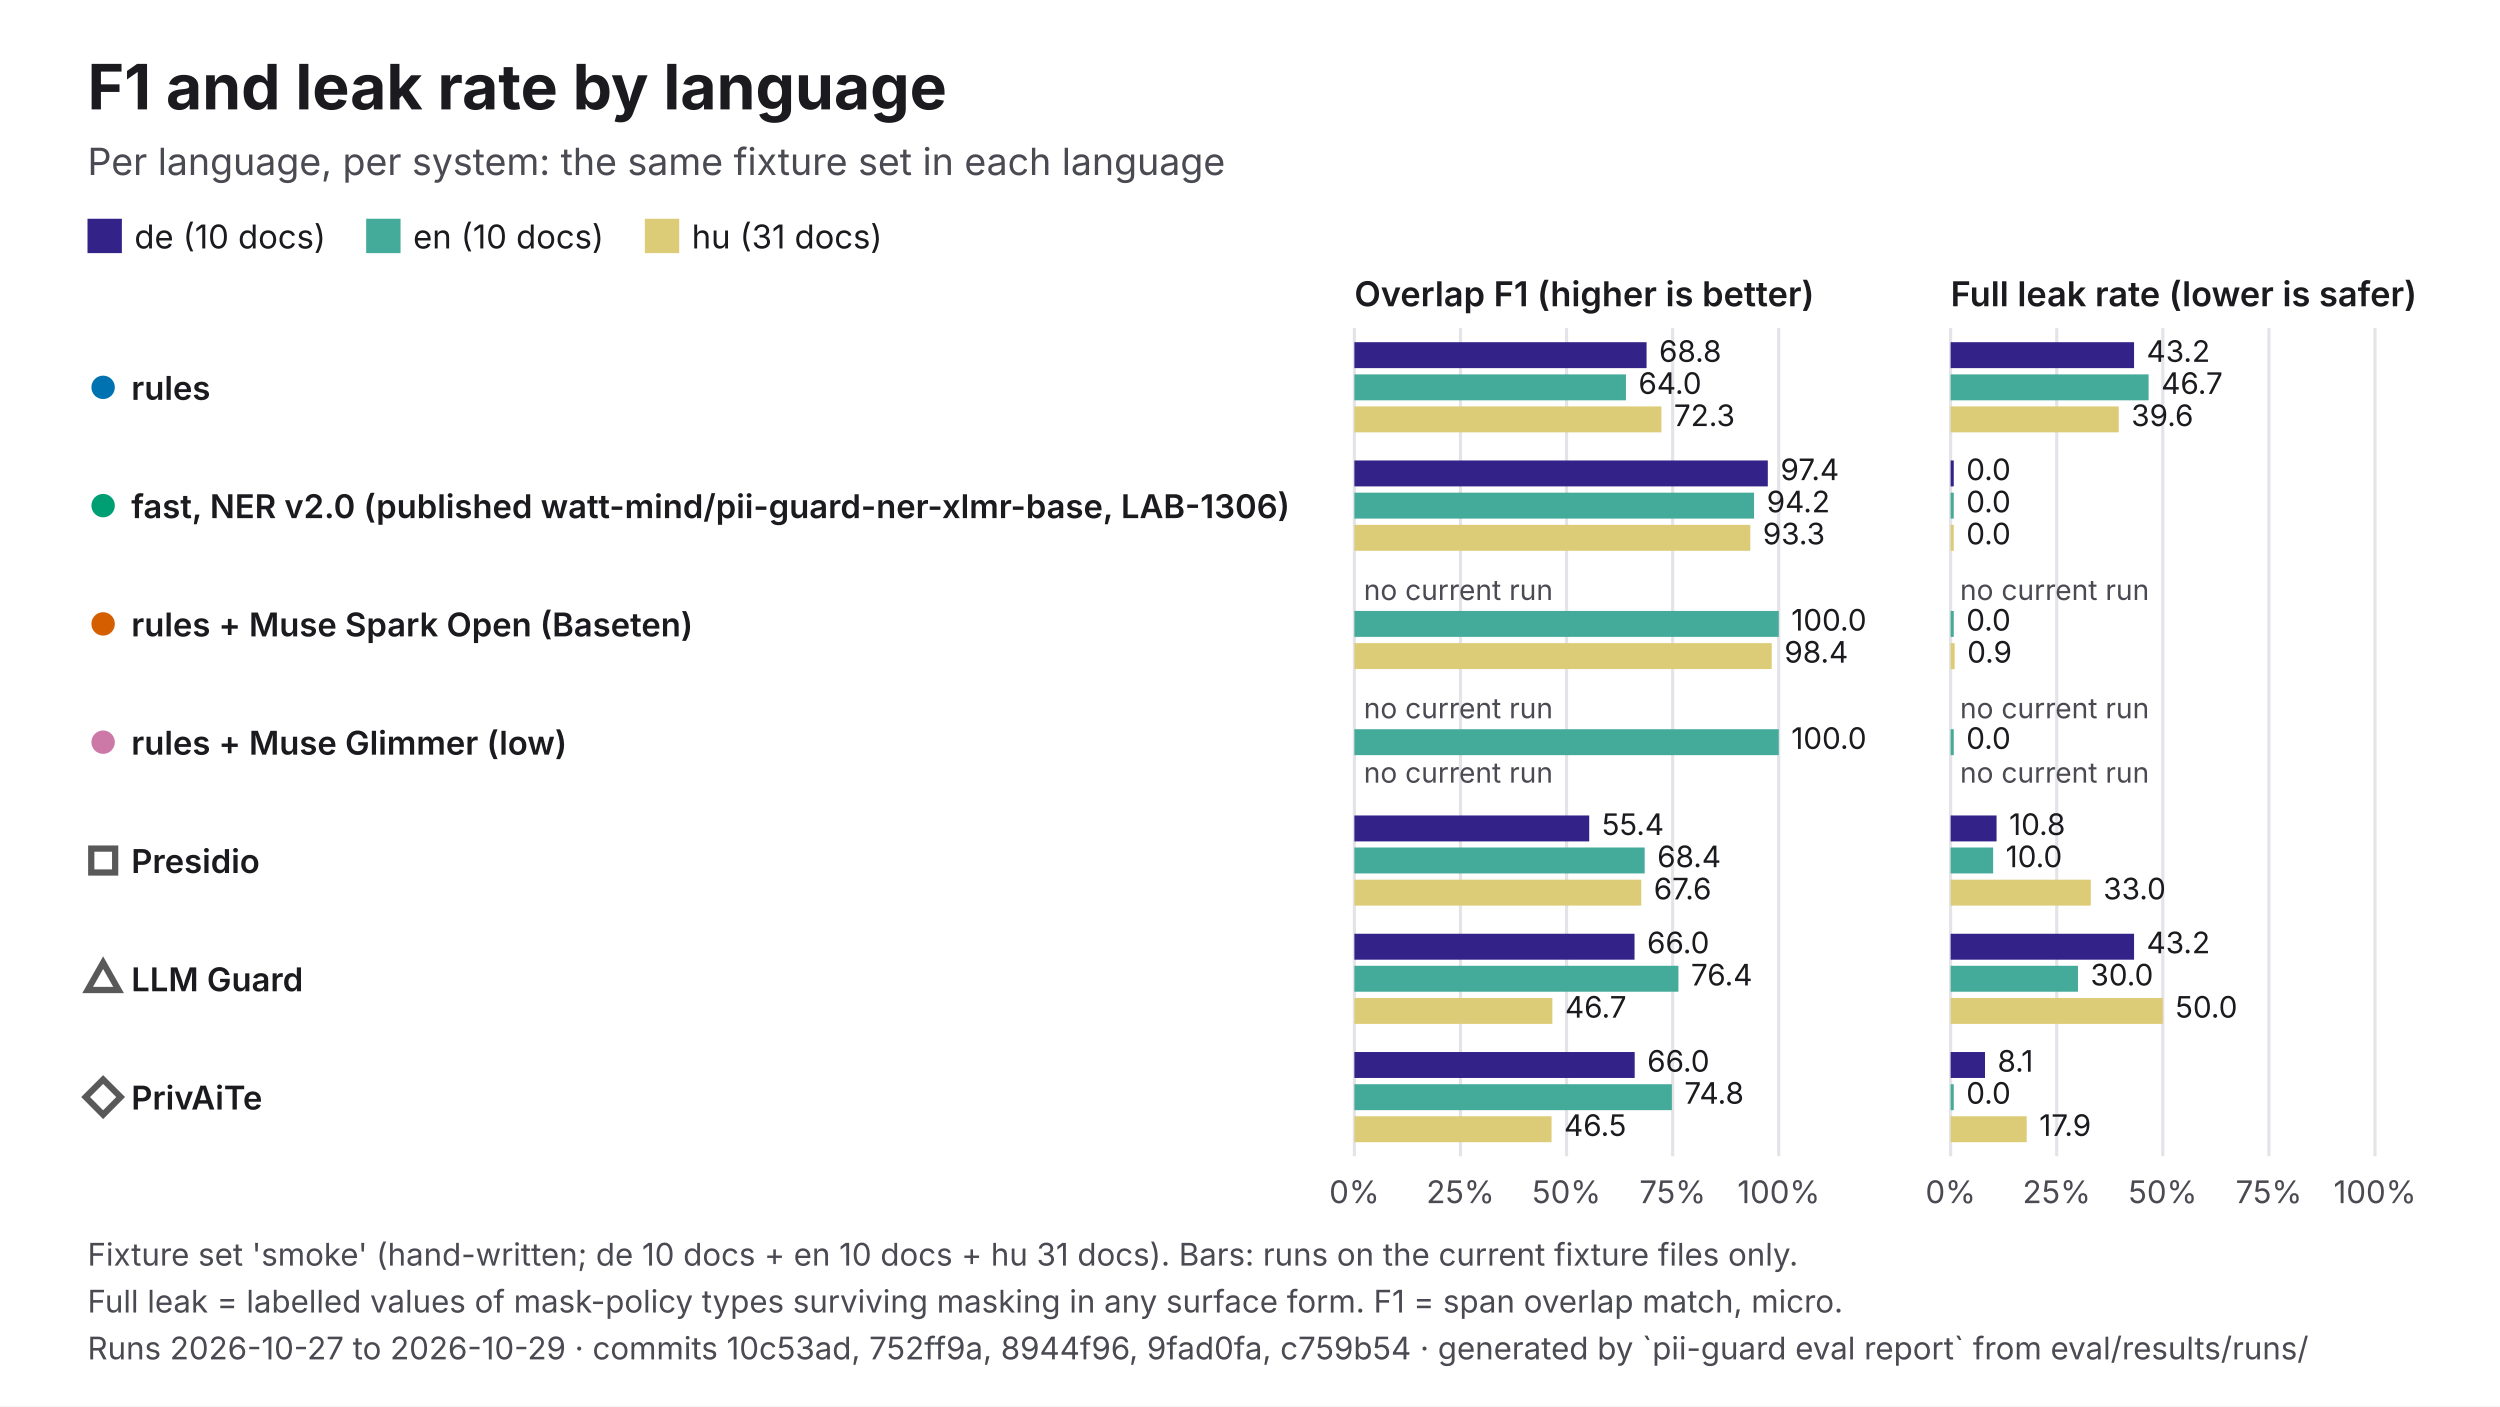
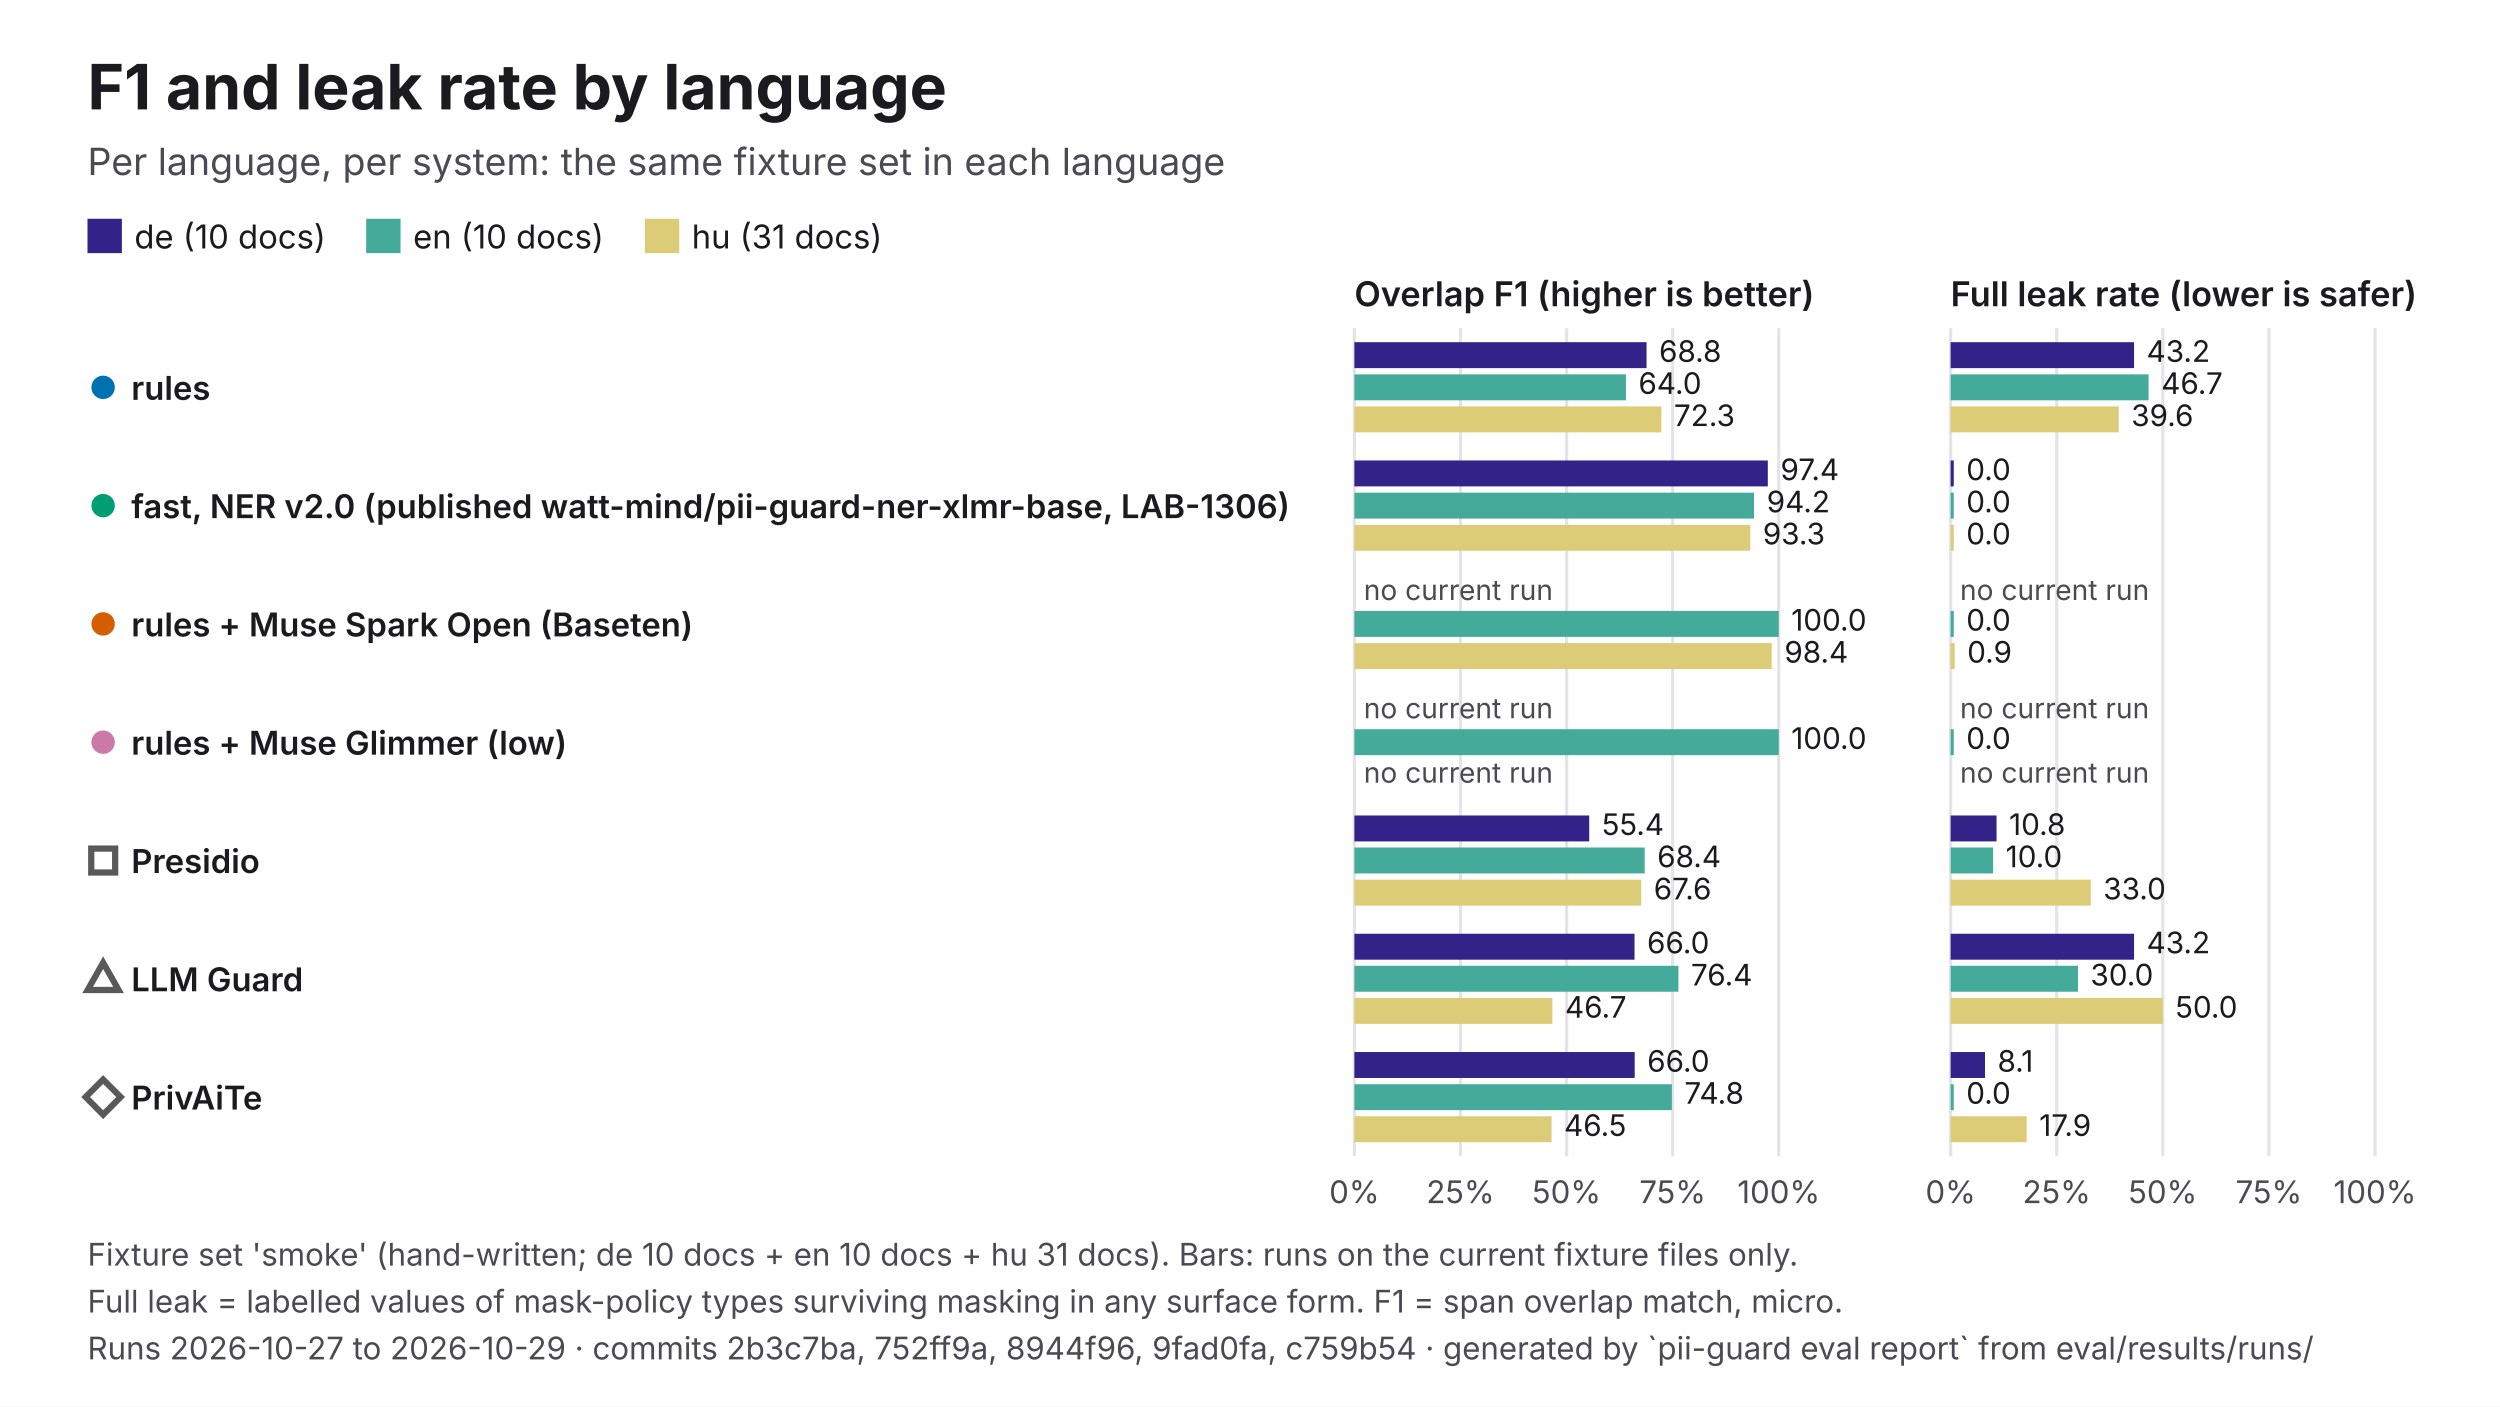
<svg xmlns="http://www.w3.org/2000/svg" viewBox="0 0 1600 900" width="1600" height="900" role="img" aria-labelledby="t d" font-family="Inter, 'Helvetica Neue', Helvetica, Arial, sans-serif">
  <rect width="1600" height="900" fill="#FFFFFF" />
  <text x="56" y="70" font-size="40" fill="#1B1B1F" font-weight="700">F1 and leak rate by language</text>
  <text x="56" y="112" font-size="24" fill="#4A4A52">Per language, per system: the same fixture set in each language</text>
  <rect x="56" y="140" width="22" height="22" fill="#332288" />
  <text x="86" y="159" font-size="21" fill="#1B1B1F">de (10 docs)</text>
  <rect x="234.35" y="140" width="22" height="22" fill="#44AA99" />
  <text x="264.4" y="159" font-size="21" fill="#1B1B1F">en (10 docs)</text>
  <rect x="412.7" y="140" width="22" height="22" fill="#DDCC77" />
  <text x="442.7" y="159" font-size="21" fill="#1B1B1F">hu (31 docs)</text>
  <text x="866.8" y="196" font-size="22" fill="#1B1B1F" font-weight="600">Overlap F1 (higher is better)</text>
  <line x1="866.8" y1="210" x2="866.8" y2="740" stroke="#E3E3E8" stroke-width="2" />
  <text x="866.8" y="770" font-size="20" fill="#4A4A52" text-anchor="middle">0%</text>
  <line x1="934.7" y1="210" x2="934.7" y2="740" stroke="#E3E3E8" stroke-width="2" />
  <text x="934.7" y="770" font-size="20" fill="#4A4A52" text-anchor="middle">25%</text>
  <line x1="1002.6" y1="210" x2="1002.6" y2="740" stroke="#E3E3E8" stroke-width="2" />
  <text x="1002.6" y="770" font-size="20" fill="#4A4A52" text-anchor="middle">50%</text>
  <line x1="1070.5" y1="210" x2="1070.5" y2="740" stroke="#E3E3E8" stroke-width="2" />
  <text x="1070.5" y="770" font-size="20" fill="#4A4A52" text-anchor="middle">75%</text>
  <line x1="1138.4" y1="210" x2="1138.4" y2="740" stroke="#E3E3E8" stroke-width="2" />
  <text x="1138.4" y="770" font-size="20" fill="#4A4A52" text-anchor="middle">100%</text>
  <text x="1248.4" y="196" font-size="22" fill="#1B1B1F" font-weight="600">Full leak rate (lower is safer)</text>
  <line x1="1248.4" y1="210" x2="1248.4" y2="740" stroke="#E3E3E8" stroke-width="2" />
  <text x="1248.4" y="770" font-size="20" fill="#4A4A52" text-anchor="middle">0%</text>
  <line x1="1316.3" y1="210" x2="1316.3" y2="740" stroke="#E3E3E8" stroke-width="2" />
  <text x="1316.3" y="770" font-size="20" fill="#4A4A52" text-anchor="middle">25%</text>
  <line x1="1384.2" y1="210" x2="1384.2" y2="740" stroke="#E3E3E8" stroke-width="2" />
  <text x="1384.2" y="770" font-size="20" fill="#4A4A52" text-anchor="middle">50%</text>
  <line x1="1452.1" y1="210" x2="1452.1" y2="740" stroke="#E3E3E8" stroke-width="2" />
  <text x="1452.1" y="770" font-size="20" fill="#4A4A52" text-anchor="middle">75%</text>
  <line x1="1520" y1="210" x2="1520" y2="740" stroke="#E3E3E8" stroke-width="2" />
  <text x="1520" y="770" font-size="20" fill="#4A4A52" text-anchor="middle">100%</text>
  <circle cx="66" cy="247.9" r="9" fill="#0072B2" stroke="#FFFFFF" stroke-width="3" />
  <text x="84" y="255.9" font-size="21" fill="#1B1B1F" font-weight="600">rules</text>
  <rect x="866.8" y="219" width="187" height="16.6" fill="#332288" />
  <text x="1061.8" y="231.6" font-size="19" fill="#1B1B1F">68.8</text>
  <rect x="1248.4" y="219" width="117.4" height="16.6" fill="#332288" />
  <text x="1373.8" y="231.6" font-size="19" fill="#1B1B1F">43.2</text>
  <rect x="866.8" y="239.6" width="173.8" height="16.6" fill="#44AA99" />
  <text x="1048.6" y="252.1" font-size="19" fill="#1B1B1F">64.0</text>
  <rect x="1248.4" y="239.6" width="126.7" height="16.6" fill="#44AA99" />
  <text x="1383.2" y="252.1" font-size="19" fill="#1B1B1F">46.7</text>
  <rect x="866.8" y="260.1" width="196.5" height="16.6" fill="#DDCC77" />
  <text x="1071.3" y="272.7" font-size="19" fill="#1B1B1F">72.3</text>
  <rect x="1248.4" y="260.1" width="107.6" height="16.6" fill="#DDCC77" />
  <text x="1364" y="272.7" font-size="19" fill="#1B1B1F">39.6</text>
  <circle cx="66" cy="323.6" r="9" fill="#009E73" stroke="#FFFFFF" stroke-width="3" />
  <text x="84" y="331.6" font-size="21" fill="#1B1B1F" font-weight="600">fast, NER v2.0 (published watt-mind/pii-guard-ner-xlmr-base, LAB-1306)</text>
  <rect x="866.8" y="294.7" width="264.6" height="16.6" fill="#332288" />
  <text x="1139.5" y="307.3" font-size="19" fill="#1B1B1F">97.4</text>
  <rect x="1248.4" y="294.7" width="2" height="16.6" fill="#332288" />
  <text x="1258.4" y="307.3" font-size="19" fill="#1B1B1F">0.0</text>
  <rect x="866.8" y="315.3" width="255.8" height="16.6" fill="#44AA99" />
  <text x="1130.7" y="327.9" font-size="19" fill="#1B1B1F">94.2</text>
  <rect x="1248.4" y="315.3" width="2" height="16.6" fill="#44AA99" />
  <text x="1258.4" y="327.9" font-size="19" fill="#1B1B1F">0.0</text>
  <rect x="866.8" y="335.9" width="253.4" height="16.6" fill="#DDCC77" />
  <text x="1128.2" y="348.4" font-size="19" fill="#1B1B1F">93.3</text>
  <rect x="1248.4" y="335.9" width="2" height="16.6" fill="#DDCC77" />
  <text x="1258.4" y="348.4" font-size="19" fill="#1B1B1F">0.0</text>
  <circle cx="66" cy="399.3" r="9" fill="#D55E00" stroke="#FFFFFF" stroke-width="3" />
  <text x="84" y="407.3" font-size="21" fill="#1B1B1F" font-weight="600">rules + Muse Spark Open (Baseten)</text>
  <text x="872.8" y="384" font-size="18" fill="#4A4A52">no current run</text>
  <text x="1254.4" y="384" font-size="18" fill="#4A4A52">no current run</text>
  <rect x="866.8" y="391" width="271.6" height="16.6" fill="#44AA99" />
  <text x="1146.4" y="403.6" font-size="19" fill="#1B1B1F">100.0</text>
  <rect x="1248.4" y="391" width="2" height="16.6" fill="#44AA99" />
  <text x="1258.4" y="403.6" font-size="19" fill="#1B1B1F">0.0</text>
  <rect x="866.8" y="411.6" width="267.1" height="16.6" fill="#DDCC77" />
  <text x="1142" y="424.1" font-size="19" fill="#1B1B1F">98.4</text>
  <rect x="1248.4" y="411.6" width="2.6" height="16.6" fill="#DDCC77" />
  <text x="1259" y="424.1" font-size="19" fill="#1B1B1F">0.9</text>
  <circle cx="66" cy="475" r="9" fill="#CC79A7" stroke="#FFFFFF" stroke-width="3" />
  <text x="84" y="483" font-size="21" fill="#1B1B1F" font-weight="600">rules + Muse Glimmer (low)</text>
  <text x="872.8" y="459.7" font-size="18" fill="#4A4A52">no current run</text>
  <text x="1254.4" y="459.7" font-size="18" fill="#4A4A52">no current run</text>
  <rect x="866.8" y="466.7" width="271.6" height="16.6" fill="#44AA99" />
  <text x="1146.4" y="479.3" font-size="19" fill="#1B1B1F">100.0</text>
  <rect x="1248.4" y="466.7" width="2" height="16.6" fill="#44AA99" />
  <text x="1258.4" y="479.3" font-size="19" fill="#1B1B1F">0.0</text>
  <text x="872.8" y="500.9" font-size="18" fill="#4A4A52">no current run</text>
  <text x="1254.4" y="500.9" font-size="18" fill="#4A4A52">no current run</text>
  <rect x="58.4" y="543.1" width="15.3" height="15.3" fill="#FFFFFF" stroke="#595959" stroke-width="4" />
  <text x="84" y="558.7" font-size="21" fill="#1B1B1F" font-weight="600">Presidio</text>
  <rect x="866.8" y="521.9" width="150.3" height="16.6" fill="#332288" />
  <text x="1025.2" y="534.4" font-size="19" fill="#1B1B1F">55.4</text>
  <rect x="1248.4" y="521.9" width="29.4" height="16.6" fill="#332288" />
  <text x="1285.8" y="534.4" font-size="19" fill="#1B1B1F">10.8</text>
  <rect x="866.8" y="542.4" width="185.8" height="16.6" fill="#44AA99" />
  <text x="1060.6" y="555" font-size="19" fill="#1B1B1F">68.4</text>
  <rect x="1248.4" y="542.4" width="27.2" height="16.6" fill="#44AA99" />
  <text x="1283.6" y="555" font-size="19" fill="#1B1B1F">10.0</text>
  <rect x="866.8" y="563" width="183.6" height="16.6" fill="#DDCC77" />
  <text x="1058.4" y="575.6" font-size="19" fill="#1B1B1F">67.6</text>
  <rect x="1248.4" y="563" width="89.7" height="16.6" fill="#DDCC77" />
  <text x="1346.1" y="575.6" font-size="19" fill="#1B1B1F">33.0</text>
  <polygon points="66,616.1 75.9,633.6 56.1,633.6" fill="#FFFFFF" stroke="#595959" stroke-width="4" />
  <text x="84" y="634.4" font-size="21" fill="#1B1B1F" font-weight="600">LLM Guard</text>
  <rect x="866.8" y="597.6" width="179.3" height="16.6" fill="#332288" />
  <text x="1054.1" y="610.1" font-size="19" fill="#1B1B1F">66.0</text>
  <rect x="1248.4" y="597.6" width="117.4" height="16.6" fill="#332288" />
  <text x="1373.8" y="610.1" font-size="19" fill="#1B1B1F">43.2</text>
  <rect x="866.8" y="618.1" width="207.4" height="16.6" fill="#44AA99" />
  <text x="1082.2" y="630.7" font-size="19" fill="#1B1B1F">76.4</text>
  <rect x="1248.4" y="618.1" width="81.5" height="16.6" fill="#44AA99" />
  <text x="1337.9" y="630.7" font-size="19" fill="#1B1B1F">30.0</text>
  <rect x="866.8" y="638.7" width="126.7" height="16.6" fill="#DDCC77" />
  <text x="1001.6" y="651.3" font-size="19" fill="#1B1B1F">46.7</text>
  <rect x="1248.4" y="638.7" width="135.8" height="16.6" fill="#DDCC77" />
  <text x="1392.2" y="651.3" font-size="19" fill="#1B1B1F">50.0</text>
  <polygon points="66,690.9 77.2,702.1 66,713.4 54.8,702.1" fill="#FFFFFF" stroke="#595959" stroke-width="4" />
  <text x="84" y="710.1" font-size="21" fill="#1B1B1F" font-weight="600">PrivAiTe</text>
  <rect x="866.8" y="673.3" width="179.4" height="16.6" fill="#332288" />
  <text x="1054.2" y="685.9" font-size="19" fill="#1B1B1F">66.0</text>
  <rect x="1248.4" y="673.3" width="22" height="16.6" fill="#332288" />
  <text x="1278.4" y="685.9" font-size="19" fill="#1B1B1F">8.1</text>
  <rect x="866.8" y="693.9" width="203.2" height="16.6" fill="#44AA99" />
  <text x="1078" y="706.4" font-size="19" fill="#1B1B1F">74.8</text>
  <rect x="1248.4" y="693.9" width="2" height="16.6" fill="#44AA99" />
  <text x="1258.4" y="706.4" font-size="19" fill="#1B1B1F">0.0</text>
  <rect x="866.8" y="714.4" width="126.2" height="16.6" fill="#DDCC77" />
  <text x="1001" y="727" font-size="19" fill="#1B1B1F">46.5</text>
  <rect x="1248.4" y="714.4" width="48.7" height="16.6" fill="#DDCC77" />
  <text x="1305.1" y="727" font-size="19" fill="#1B1B1F">17.9</text>
  <text x="56" y="810" font-size="20" fill="#4A4A52">Fixture set 'smoke' (hand-written; de 10 docs + en 10 docs + hu 31 docs). Bars: runs on the current fixture files only.</text>
  <text x="56" y="840" font-size="20" fill="#4A4A52">Full leak = labelled values of mask-policy types surviving masking in any surface form. F1 = span overlap match, micro.</text>
-   <text x="56" y="870" font-size="20" fill="#4A4A52">Runs 2026-10-27 to 2026-10-29 · commits 10c53ad, 752ff9a, 8944f96, 9fad0fa, c759b54 · generated by `pii-guard eval report` from eval/results/runs/</text>
+   <text x="56" y="870" font-size="20" fill="#4A4A52">Runs 2026-10-27 to 2026-10-29 · commits 2b3c7ba, 752ff9a, 8944f96, 9fad0fa, c759b54 · generated by `pii-guard eval report` from eval/results/runs/</text>
</svg>
